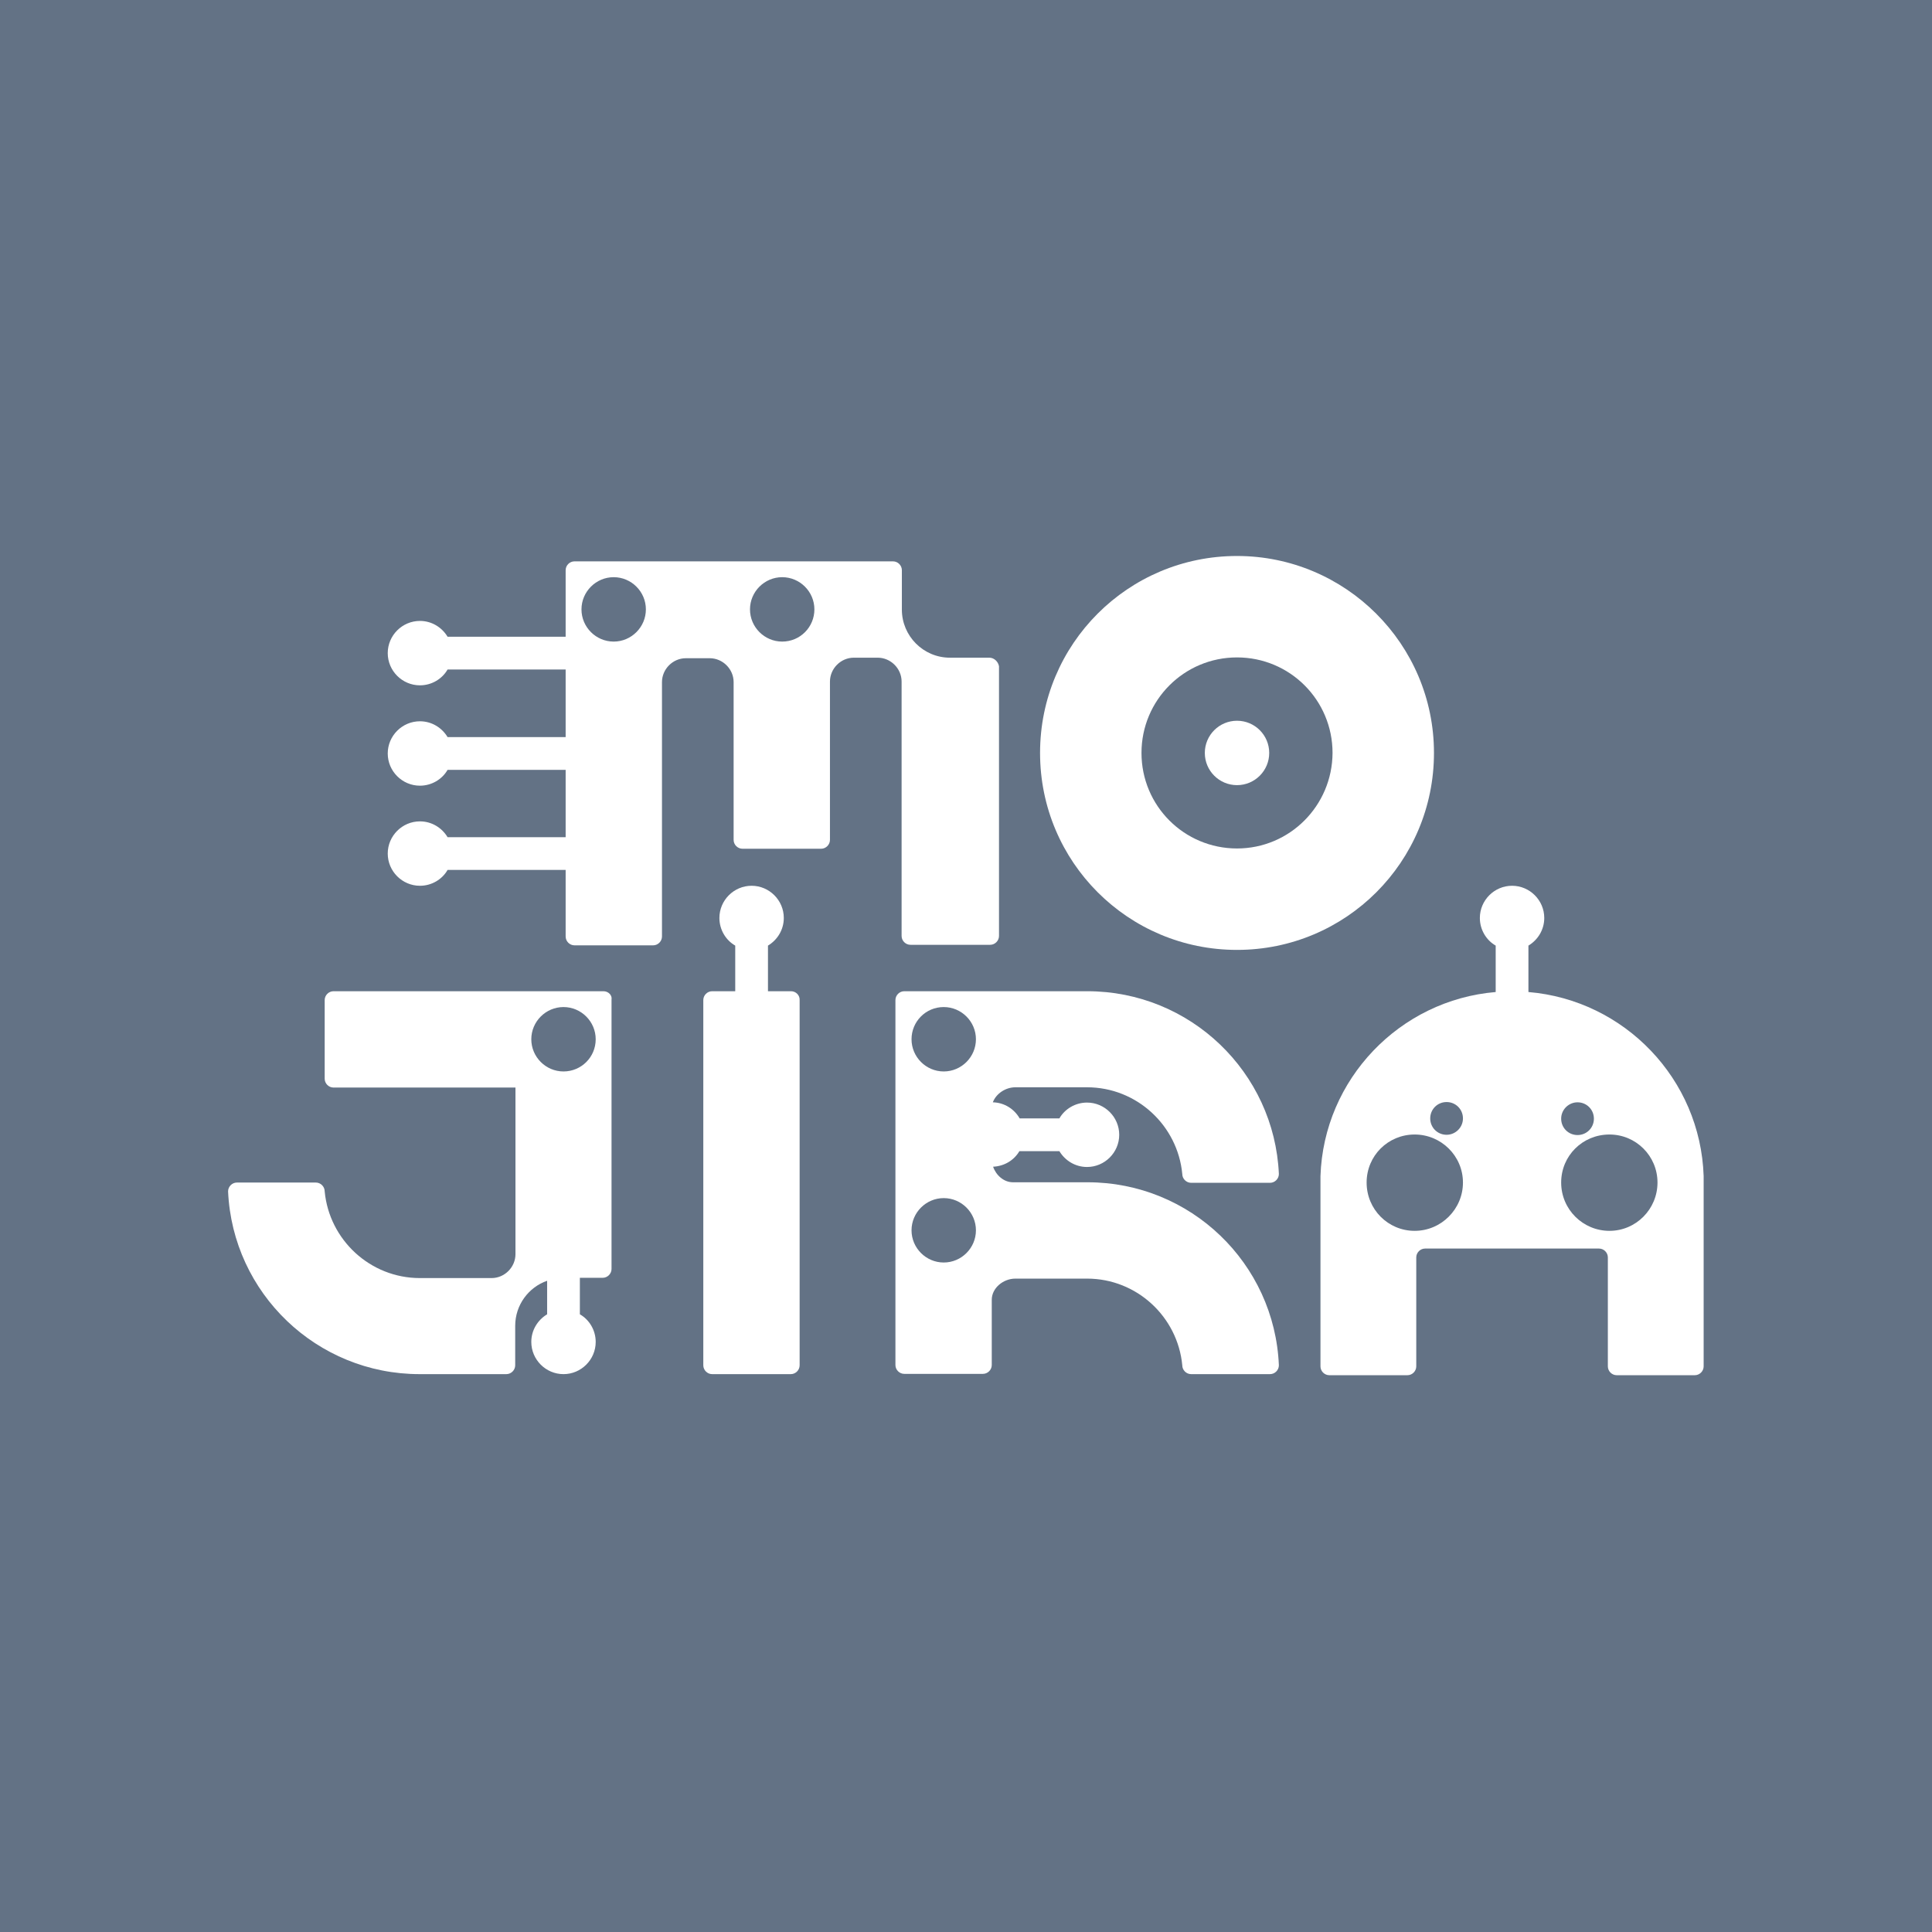
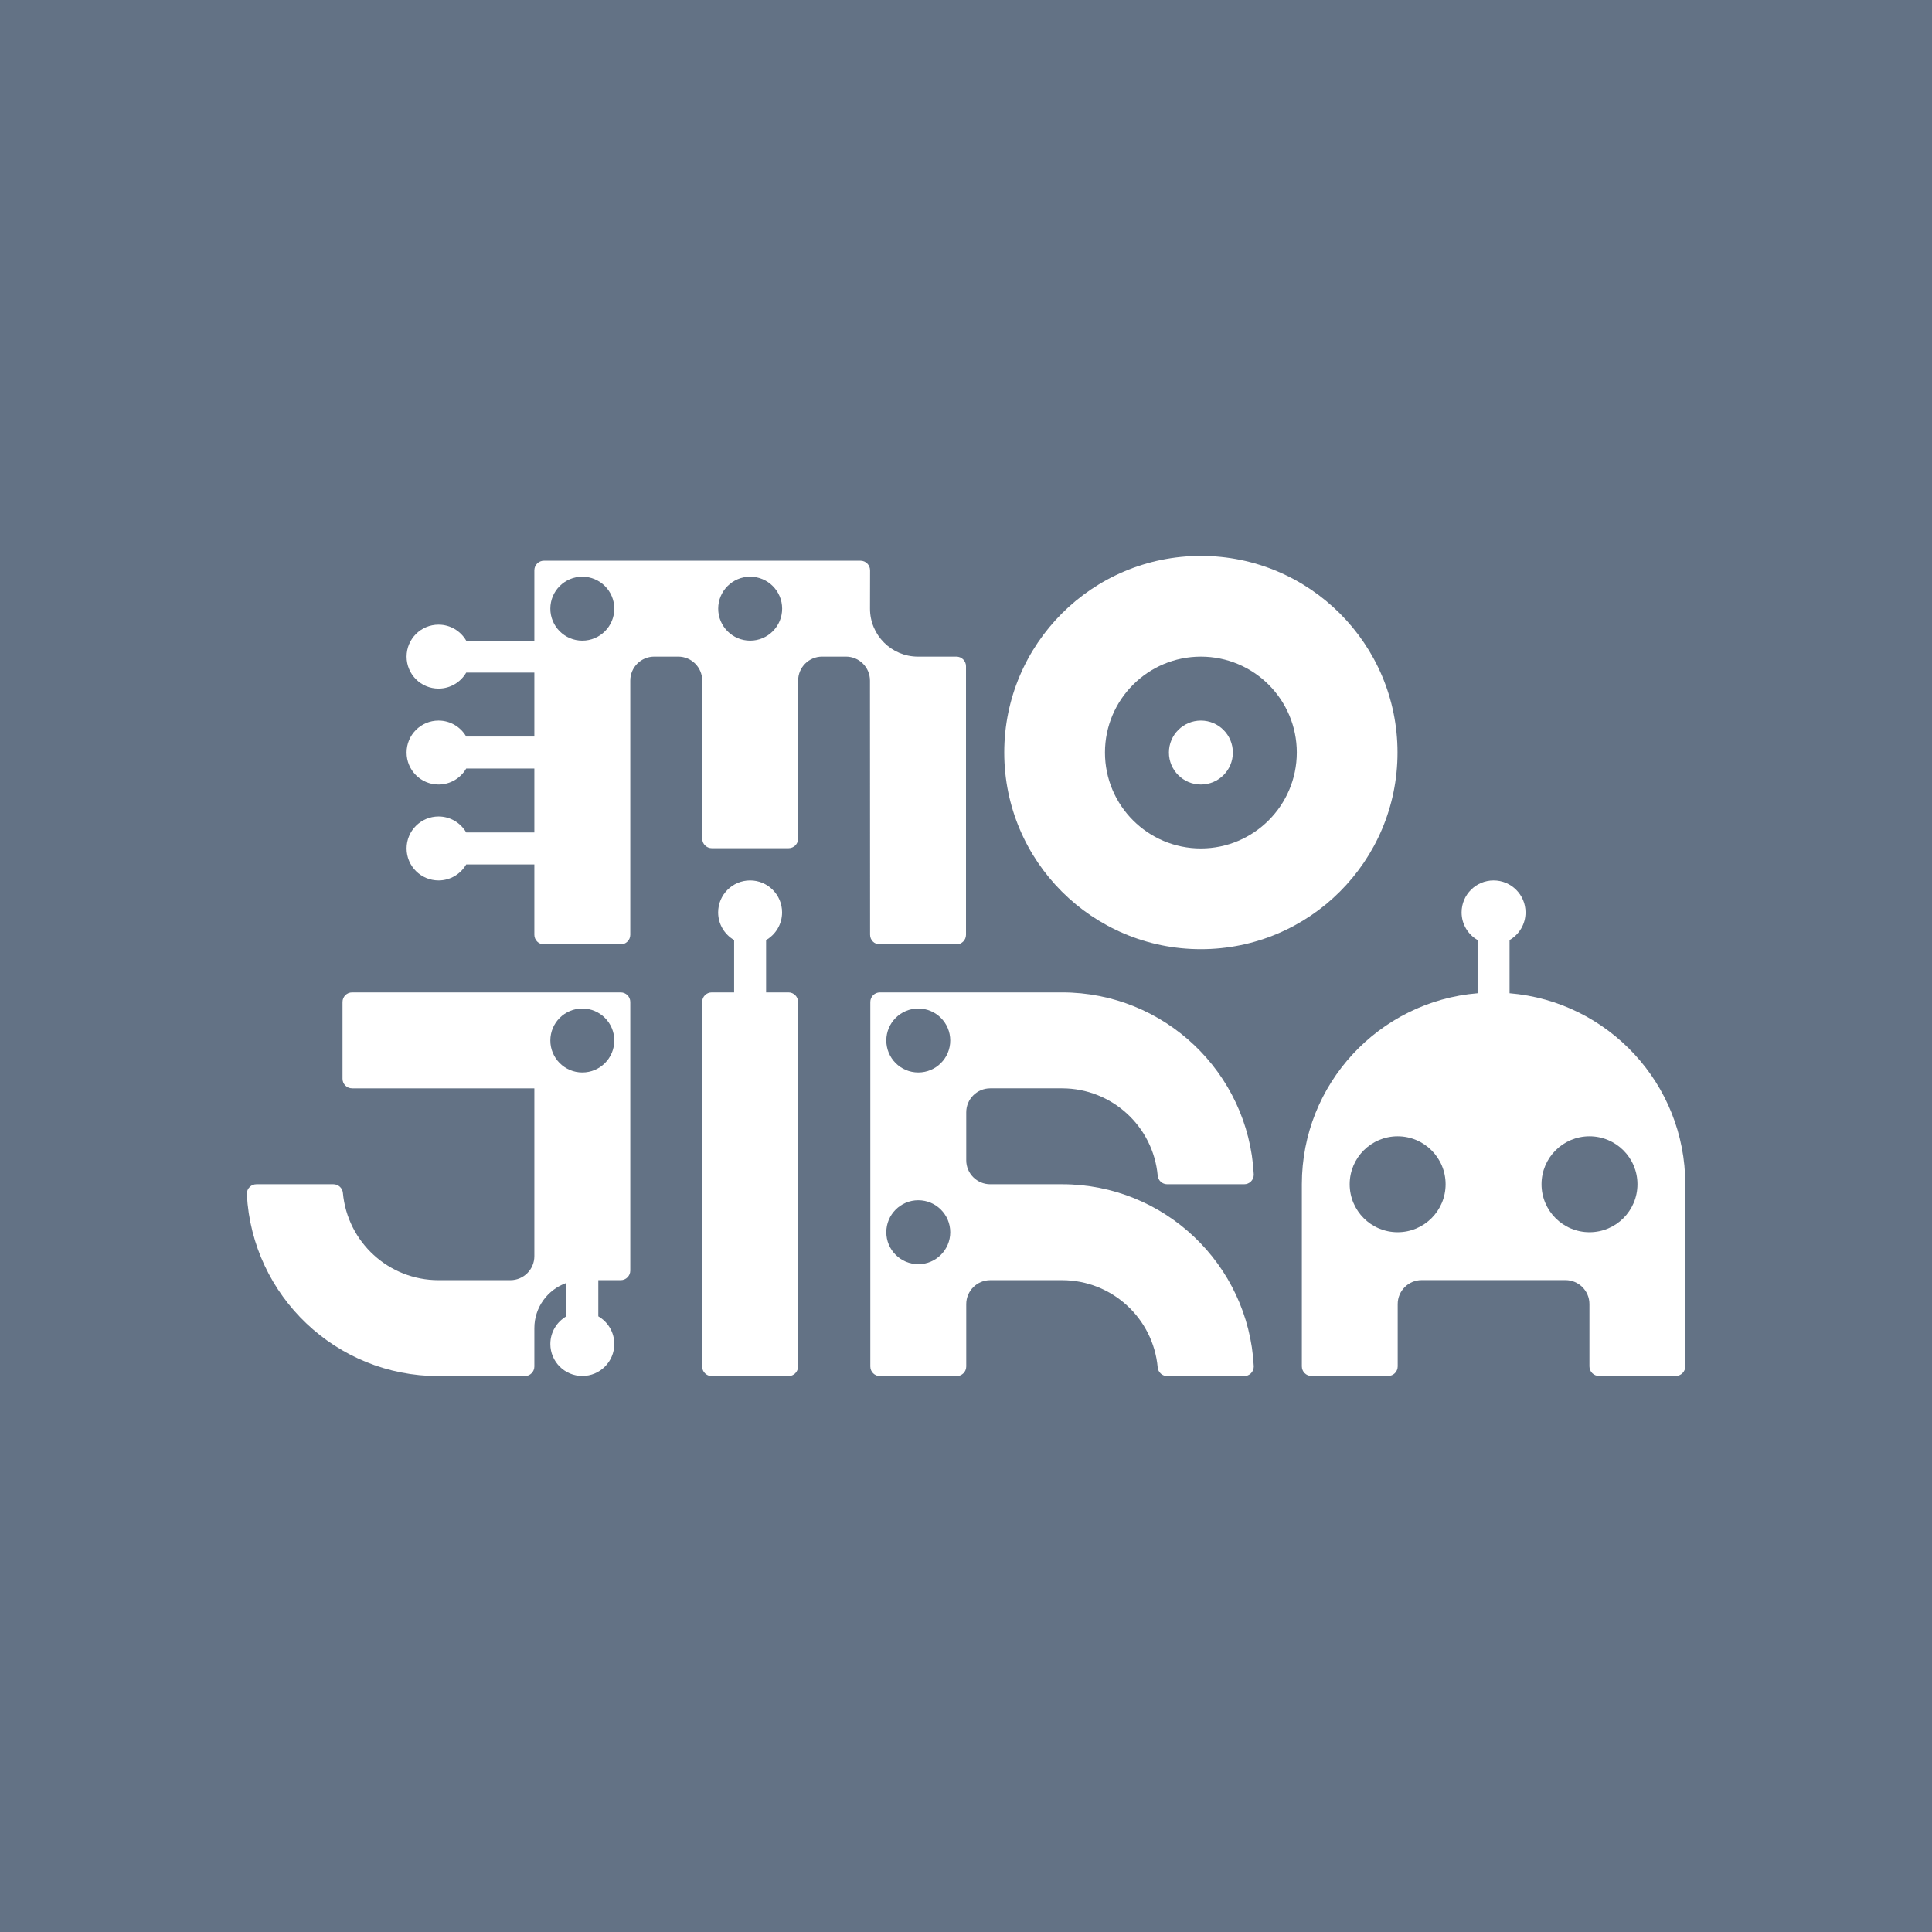
- <svg xmlns="http://www.w3.org/2000/svg" version="1.1" id="Layer_1" x="0px" y="0px" viewBox="0 0 720 720" style="enable-background:new 0 0 720 720;" xml:space="preserve">
-   <style type="text/css">
- 	.st0{fill:#637285;}
- 	.st1{display:none;}
- 	.st2{fill:#FFFFFF;}
- </style>
-   <g id="MojiraBG">
-     <g>
-       <rect y="0" class="st0" width="720" height="720" />
-     </g>
-   </g>
-   <g id="MojangStudios" class="st1">
- </g>
-   <path class="st2" d="M461,207.2c-40.6,0-73.4,32.8-73.4,73.4S420.4,354,461,354s73.4-32.8,73.4-73.4S501.4,207.2,461,207.2z   M461,316.2c-19.7,0-35.6-15.9-35.6-35.6S441.3,245,461,245s35.6,15.9,35.6,35.6C496.5,300.3,480.6,316.2,461,316.2z" />
-   <path class="st2" d="M294.8,369.4h-8.6v-17c3.5-2.1,5.9-5.9,5.9-10.3c0-6.6-5.4-12-12-12s-12,5.4-12,12c0,4.4,2.4,8.3,5.9,10.3v17  h-8.6c-1.8,0-3.3,1.5-3.3,3.3v136.1c0,1.8,1.5,3.3,3.3,3.3h29.3c1.8,0,3.3-1.5,3.3-3.3V372.7C298.1,370.9,296.6,369.4,294.8,369.4z" />
-   <circle class="st2" cx="461" cy="280.6" r="12" />
-   <path class="st2" d="M224.9,369.4H124.3c-1.8,0-3.3,1.5-3.3,3.3V402c0,1.8,1.5,3.3,3.3,3.3h67.8v62.1c0,4.8-4,8.9-8.9,8.9h-8.8  h-17.9c-18.6,0-33.8-14.3-35.5-32.3c0-1.8-1.5-3.3-3.3-3.3H88.3c-1.8,0-3.3,1.5-3.3,3.3c1.7,37.9,33,68.1,71.4,68.1h32.3  c1.8,0,3.3-1.5,3.3-3.3v-14.7c0-7.8,5-14.4,11.9-16.8v12.5c-3.5,2.1-5.9,5.9-5.9,10.3c0,6.6,5.4,12,12,12s12-5.4,12-12  c0-4.4-2.4-8.3-5.9-10.3v-13.6h8.5c1.8,0,3.3-1.5,3.3-3.3v-71.1v-29.3C228.2,370.9,226.7,369.4,224.9,369.4z M210,399.3  c-6.6,0-12-5.4-12-12s5.4-12,12-12s12,5.4,12,12C222,394,216.6,399.3,210,399.3z" />
-   <path class="st2" d="M368.7,245.1H354c-9.9,0-17.9-8.1-17.9-17.9v-14.7c0-1.8-1.5-3.3-3.3-3.3H214.1c-1.8,0-3.3,1.5-3.3,3.3v24.8  h-44c-2.1-3.5-5.9-5.9-10.3-5.9c-6.6,0-12,5.4-12,12s5.4,12,12,12c4.4,0,8.3-2.4,10.3-5.9h44v25.2h-44c-2.1-3.5-5.9-5.9-10.3-5.9  c-6.6,0-12,5.4-12,12s5.4,12,12,12c4.4,0,8.3-2.4,10.3-5.9h44V312h-44c-2.1-3.5-5.9-5.9-10.3-5.9c-6.6,0-12,5.4-12,12s5.4,12,12,12  c4.4,0,8.3-2.4,10.3-5.9h44V349c0,1.8,1.5,3.3,3.3,3.3h29.3c1.8,0,3.3-1.5,3.3-3.3v-94.8c0-4.8,4-8.9,8.9-8.9h8.9  c4.8,0,8.9,4,8.9,8.9V313c0,1.8,1.5,3.3,3.3,3.3H306c1.8,0,3.3-1.5,3.3-3.3v-59c0-4.8,4-8.9,8.9-8.9h8.9c4.8,0,8.9,4,8.9,8.9v94.8  c0,1.8,1.5,3.3,3.3,3.3H369c1.8,0,3.3-1.5,3.3-3.3V248.3C372,246.6,370.5,245.1,368.7,245.1z M228.7,239.1c-6.6,0-12-5.4-12-12  s5.4-12,12-12s12,5.4,12,12C240.7,233.7,235.3,239.1,228.7,239.1z M291.5,239.1c-6.6,0-12-5.4-12-12s5.4-12,12-12s12,5.4,12,12  C303.5,233.7,298.2,239.1,291.5,239.1z" />
-   <path class="st2" d="M405.3,440.6h-27.8c-3.4,0-6.3-2.6-7.4-5.8c4.2-0.2,7.8-2.4,9.8-5.8h14.9c2.1,3.5,5.9,5.9,10.3,5.9  c6.6,0,12-5.4,12-12s-5.4-12-12-12c-4.4,0-8.3,2.4-10.3,5.9H380c-2-3.5-5.7-5.9-10-6c1.2-3.2,4.7-5.6,8.4-5.6h26.7  c18.6,0,33.8,14.3,35.5,32.3c0,1.8,1.5,3.3,3.3,3.3h29.4c1.8,0,3.3-1.5,3.3-3.3c-1.7-37.9-33-68.1-71.4-68.1H337  c-1.8,0-3.3,1.5-3.3,3.3v136c0,1.8,1.5,3.3,3.3,3.3h29.3c1.8,0,3.3-1.5,3.3-3.3v-24.3c0-4.4,4.3-7.9,8.8-7.9h26.7  c18.6,0,33.8,14.3,35.5,32.3c0,1.8,1.5,3.3,3.3,3.3h29.4c1.8,0,3.3-1.5,3.3-3.3C475,470.8,443.7,440.6,405.3,440.6z M351.7,375.3  c6.6,0,12,5.4,12,12s-5.4,12-12,12s-12-5.4-12-12C339.7,380.7,345,375.3,351.7,375.3z M351.7,470.5c-6.6,0-12-5.4-12-12  s5.4-12,12-12s12,5.4,12,12S358.3,470.5,351.7,470.5z" />
-   <path class="st2" d="M569.6,369.7v-17.3c3.5-2.1,5.9-5.9,5.9-10.3c0-6.6-5.4-12-12-12s-12,5.4-12,12c0,4.4,2.4,8.3,5.9,10.3v17.3  c-35.8,3-64.1,32.5-65.3,68.6v40V491v18.2c0,1.8,1.5,3.3,3.3,3.3h29.1c1.8,0,3.3-1.5,3.3-3.3v-40.6c0-1.8,1.5-3.3,3.3-3.3h32.4h32.4  c1.8,0,3.3,1.5,3.3,3.3v40.6c0,1.8,1.5,3.3,3.3,3.3h29.1c1.8,0,3.3-1.5,3.3-3.3V491v-12.7v-40C633.7,402.1,605.4,372.7,569.6,369.7z   M587.9,410.8c3.4,0,6.1,2.7,6.1,6.1s-2.7,6.1-6.1,6.1s-6.1-2.7-6.1-6.1S584.6,410.8,587.9,410.8z M527.2,458.7  c-9.9,0-17.9-8-17.9-18s8-17.9,17.9-17.9c9.9,0,18,8,18,17.9S537.1,458.7,527.2,458.7z M539.1,422.9c-3.4,0-6.1-2.7-6.1-6.1  s2.7-6.1,6.1-6.1s6.1,2.7,6.1,6.1S542.4,422.9,539.1,422.9z M599.8,458.7c-9.9,0-18-8-18-18s8-17.9,18-17.9c9.9,0,17.9,8,17.9,17.9  S609.7,458.7,599.8,458.7z" />
+ <svg xmlns="http://www.w3.org/2000/svg" id="Layer_1" viewBox="0 0 720 720">
+   <defs>
+     <style>.cls-1{fill:#fff;}.cls-2{fill:#637285;}</style>
+   </defs>
+   <rect class="cls-2" width="720" height="720" />
+   <path class="cls-1" d="M356.425,244.703h-14.327c-9.871,0-17.874-8.002-17.874-17.874,0-.012,.028-14.299,.028-14.299,0-1.974-1.601-3.575-3.575-3.575h-117.966c-1.974,0-3.575,1.6-3.575,3.575v26.215h-25.393c-2.061-3.558-5.901-5.958-10.309-5.958-6.581,0-11.916,5.335-11.916,11.916s5.335,11.916,11.916,11.916c4.408,0,8.247-2.4,10.309-5.958h25.393v23.831h-25.393c-2.061-3.558-5.901-5.958-10.309-5.958-6.581,0-11.916,5.335-11.916,11.916s5.335,11.916,11.916,11.916c4.408,0,8.247-2.4,10.309-5.958h25.393v23.831h-25.393c-2.061-3.558-5.901-5.958-10.309-5.958-6.581,0-11.916,5.335-11.916,11.916s5.335,11.916,11.916,11.916c4.408,0,8.247-2.4,10.309-5.958h25.393v26.215c0,1.974,1.601,3.575,3.575,3.575h28.598c1.974,0,3.575-1.6,3.575-3.575v-94.735c0-4.936,4.001-8.937,8.937-8.937h8.937c4.936,0,8.937,4.001,8.937,8.937v58.896c0,1.974,1.6,3.575,3.575,3.575h28.598c1.974,0,3.575-1.601,3.575-3.575v-58.896c0-4.936,4.001-8.937,8.937-8.937h8.897c4.934,0,8.935,3.999,8.937,8.933l.04,94.739c0,1.974,1.6,3.575,3.575,3.575h28.598c1.974,0,3.575-1.6,3.575-3.575v-100.093c0-1.974-1.6-3.575-3.575-3.575l0-0Zm-139.415-5.958c-6.581,0-11.916-5.335-11.916-11.916s5.335-11.916,11.916-11.916,11.916,5.335,11.916,11.916-5.335,11.916-11.916,11.916Zm62.558,0c-6.581,0-11.916-5.335-11.916-11.916s5.335-11.916,11.916-11.916,11.916,5.335,11.916,11.916-5.335,11.916-11.916,11.916Z" />
+   <path class="cls-1" d="M447.535,207.168c-40.473,0-73.282,32.809-73.282,73.282s32.809,73.282,73.282,73.282,73.282-32.809,73.282-73.282-32.809-73.282-73.282-73.282h0Zm35.747,73.282c-.022,19.733-16.014,35.725-35.747,35.747-19.743,0-35.747-16.005-35.747-35.747s16.005-35.747,35.747-35.747,35.747,16.005,35.747,35.747Z" />
+   <circle class="cls-1" cx="447.535" cy="280.45" r="11.916" />
+   <path class="cls-1" d="M231.31,369.843h-100.093l-0,0c-1.974,0-3.575,1.6-3.575,3.575v28.598c0,1.974,1.601,3.575,3.575,3.575h67.92v62.557c0,4.936-4.001,8.937-8.937,8.937l-26.811,.001c-18.493-.023-33.924-14.127-35.605-32.543-.175-1.823-1.71-3.212-3.541-3.204h-28.669c-1.964-.018-3.57,1.559-3.588,3.523-.001,.072,.001,.144,.005,.215,1.99,37.981,33.366,67.756,71.399,67.757h32.173c1.974,0,3.575-1.6,3.575-3.575v-14.299c0-7.779,4.978-14.379,11.916-16.835v12.439c-3.558,2.061-5.958,5.901-5.958,10.309,0,6.581,5.335,11.916,11.916,11.916s11.916-5.335,11.916-11.916c0-4.408-2.4-8.247-5.958-10.309v-13.478c3.924,0,8.341,0,8.341,0,1.974,0,3.575-1.6,3.575-3.575v-100.093c0-1.974-1.6-3.575-3.575-3.575h-0Zm-14.299,29.835c-6.581,0-11.916-5.335-11.916-11.916s5.335-11.916,11.916-11.916,11.916,5.335,11.916,11.916-5.335,11.916-11.916,11.916Z" />
+   <path class="cls-1" d="M293.844,369.842h-8.341v-19.505c3.558-2.061,5.958-5.901,5.958-10.309,0-6.581-5.335-11.916-11.916-11.916s-11.916,5.335-11.916,11.916c0,4.408,2.4,8.247,5.958,10.309v19.505h-8.341c-1.974,0-3.575,1.6-3.575,3.575v135.84c0,1.974,1.6,3.575,3.575,3.575h28.598c1.974,0,3.575-1.6,3.575-3.575v-135.84c0-1.974-1.601-3.575-3.575-3.575h0Z" />
+   <path class="cls-1" d="M395.838,441.337h-26.81c-4.936,0-8.937-4.001-8.937-8.937v-17.873c0-4.936,4.001-8.937,8.937-8.937l26.811-.001c18.493,.023,33.924,14.127,35.605,32.543,.175,1.823,1.71,3.212,3.541,3.204h28.669c1.964,.018,3.57-1.559,3.588-3.523,.001-.072-.001-.144-.005-.215-1.99-37.981-33.366-67.756-71.399-67.757l-67.92-0c-1.974,0-3.575,1.6-3.575,3.575v135.84c0,1.974,1.6,3.575,3.575,3.575l28.598-0c1.974,0,3.575-1.6,3.575-3.575v-23.235c0-4.936,4.001-8.937,8.937-8.937l26.811-.001c18.493,.023,33.924,14.127,35.605,32.543,.175,1.823,1.71,3.212,3.541,3.204h28.669c1.964,.018,3.57-1.559,3.588-3.523,.001-.072-.001-.144-.005-.215-1.99-37.981-33.366-67.756-71.399-67.757h0Zm-53.621,29.79c-6.581,0-11.916-5.335-11.916-11.916s5.335-11.916,11.916-11.916,11.916,5.335,11.916,11.916-5.335,11.916-11.916,11.916Zm0-71.449c-6.581,0-11.916-5.335-11.916-11.916s5.335-11.916,11.916-11.916,11.916,5.335,11.916,11.916-5.335,11.916-11.916,11.916Z" />
+   <path class="cls-1" d="M562.567,370.154v-19.817c3.558-2.061,5.958-5.901,5.958-10.309,0-6.581-5.335-11.916-11.916-11.916s-11.916,5.335-11.916,11.916c0,4.408,2.4,8.247,5.958,10.309v19.817c-36.67,3.03-65.491,33.731-65.491,71.183v67.877c0,1.973,1.599,3.572,3.572,3.572h28.58c1.973,0,3.572-1.599,3.572-3.572v-23.224c.002-4.929,3.996-8.925,8.926-8.928h53.598c4.93,.003,8.925,4,8.926,8.929v23.223c0,1.973,1.599,3.572,3.572,3.572h28.58c1.973,0,3.572-1.599,3.572-3.572v-67.877c0-37.452-28.821-68.153-65.491-71.183h0Zm-41.705,89.057c-9.872,0-17.874-8.002-17.874-17.874s8.002-17.874,17.874-17.874,17.874,8.002,17.874,17.874-8.002,17.874-17.874,17.874Zm71.495,0c-9.871,0-17.874-8.002-17.874-17.874s8.002-17.874,17.874-17.874,17.874,8.002,17.874,17.874-8.002,17.874-17.874,17.874Z" />
</svg>
